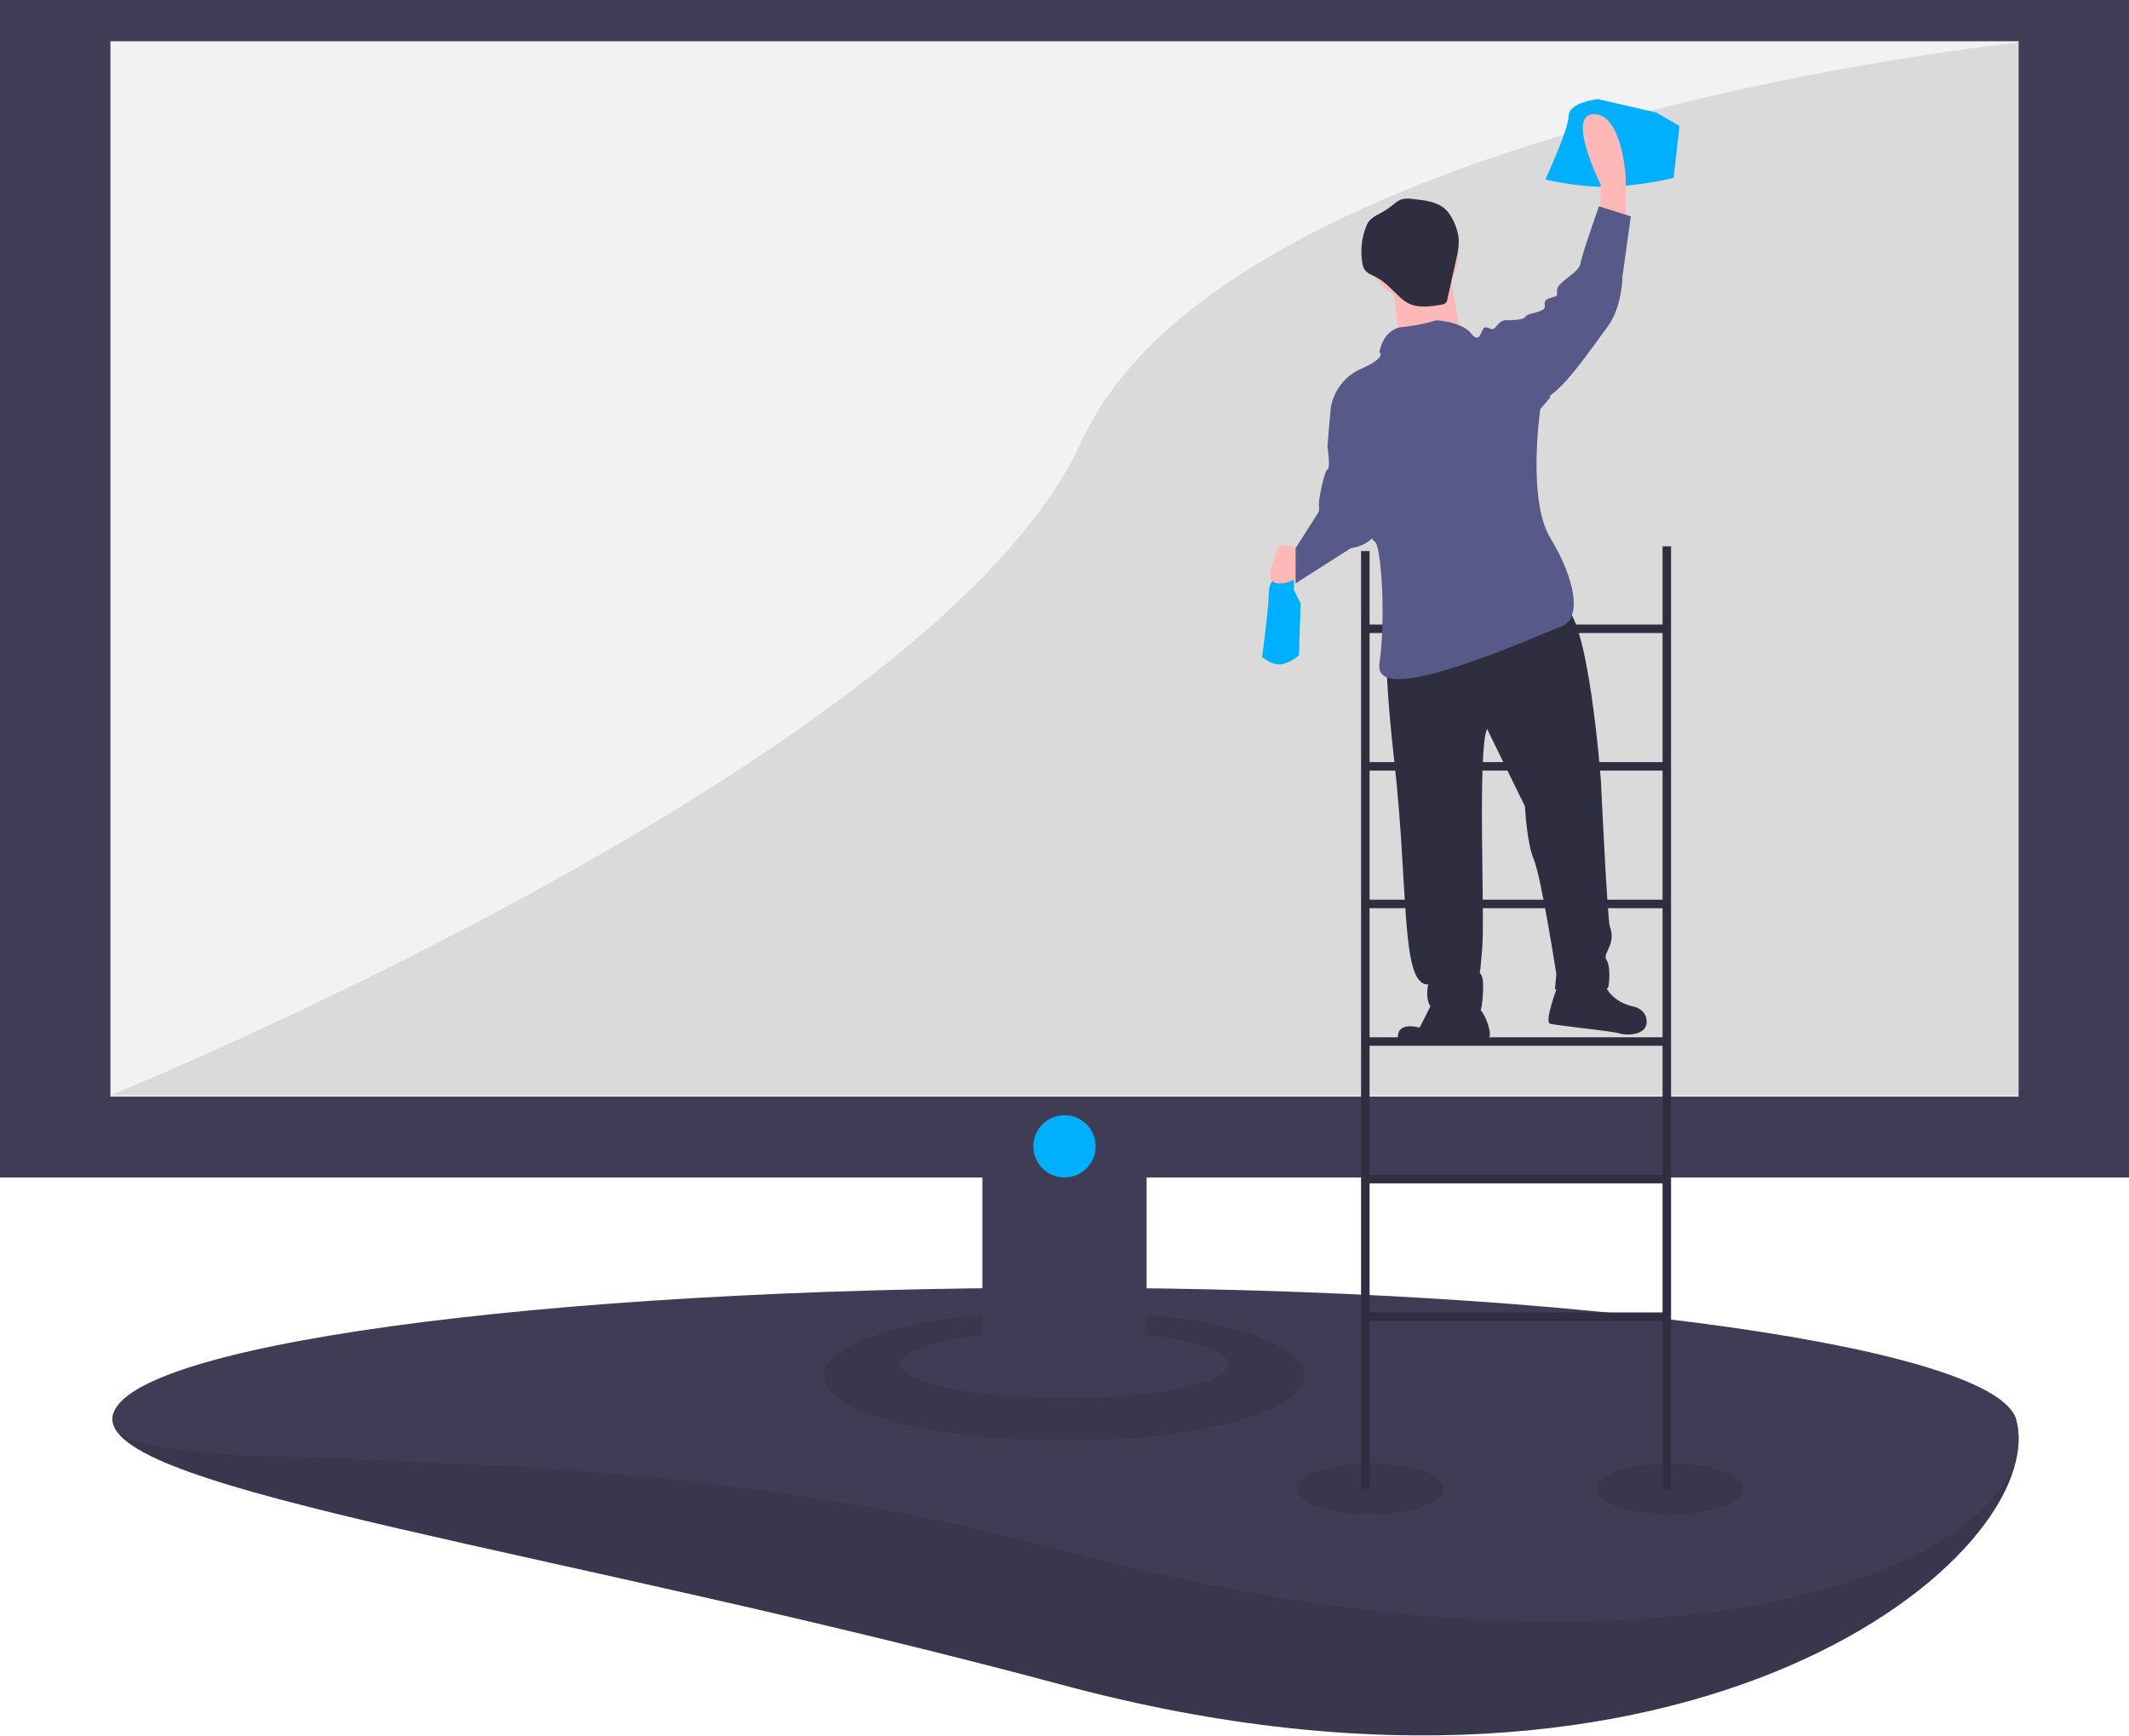
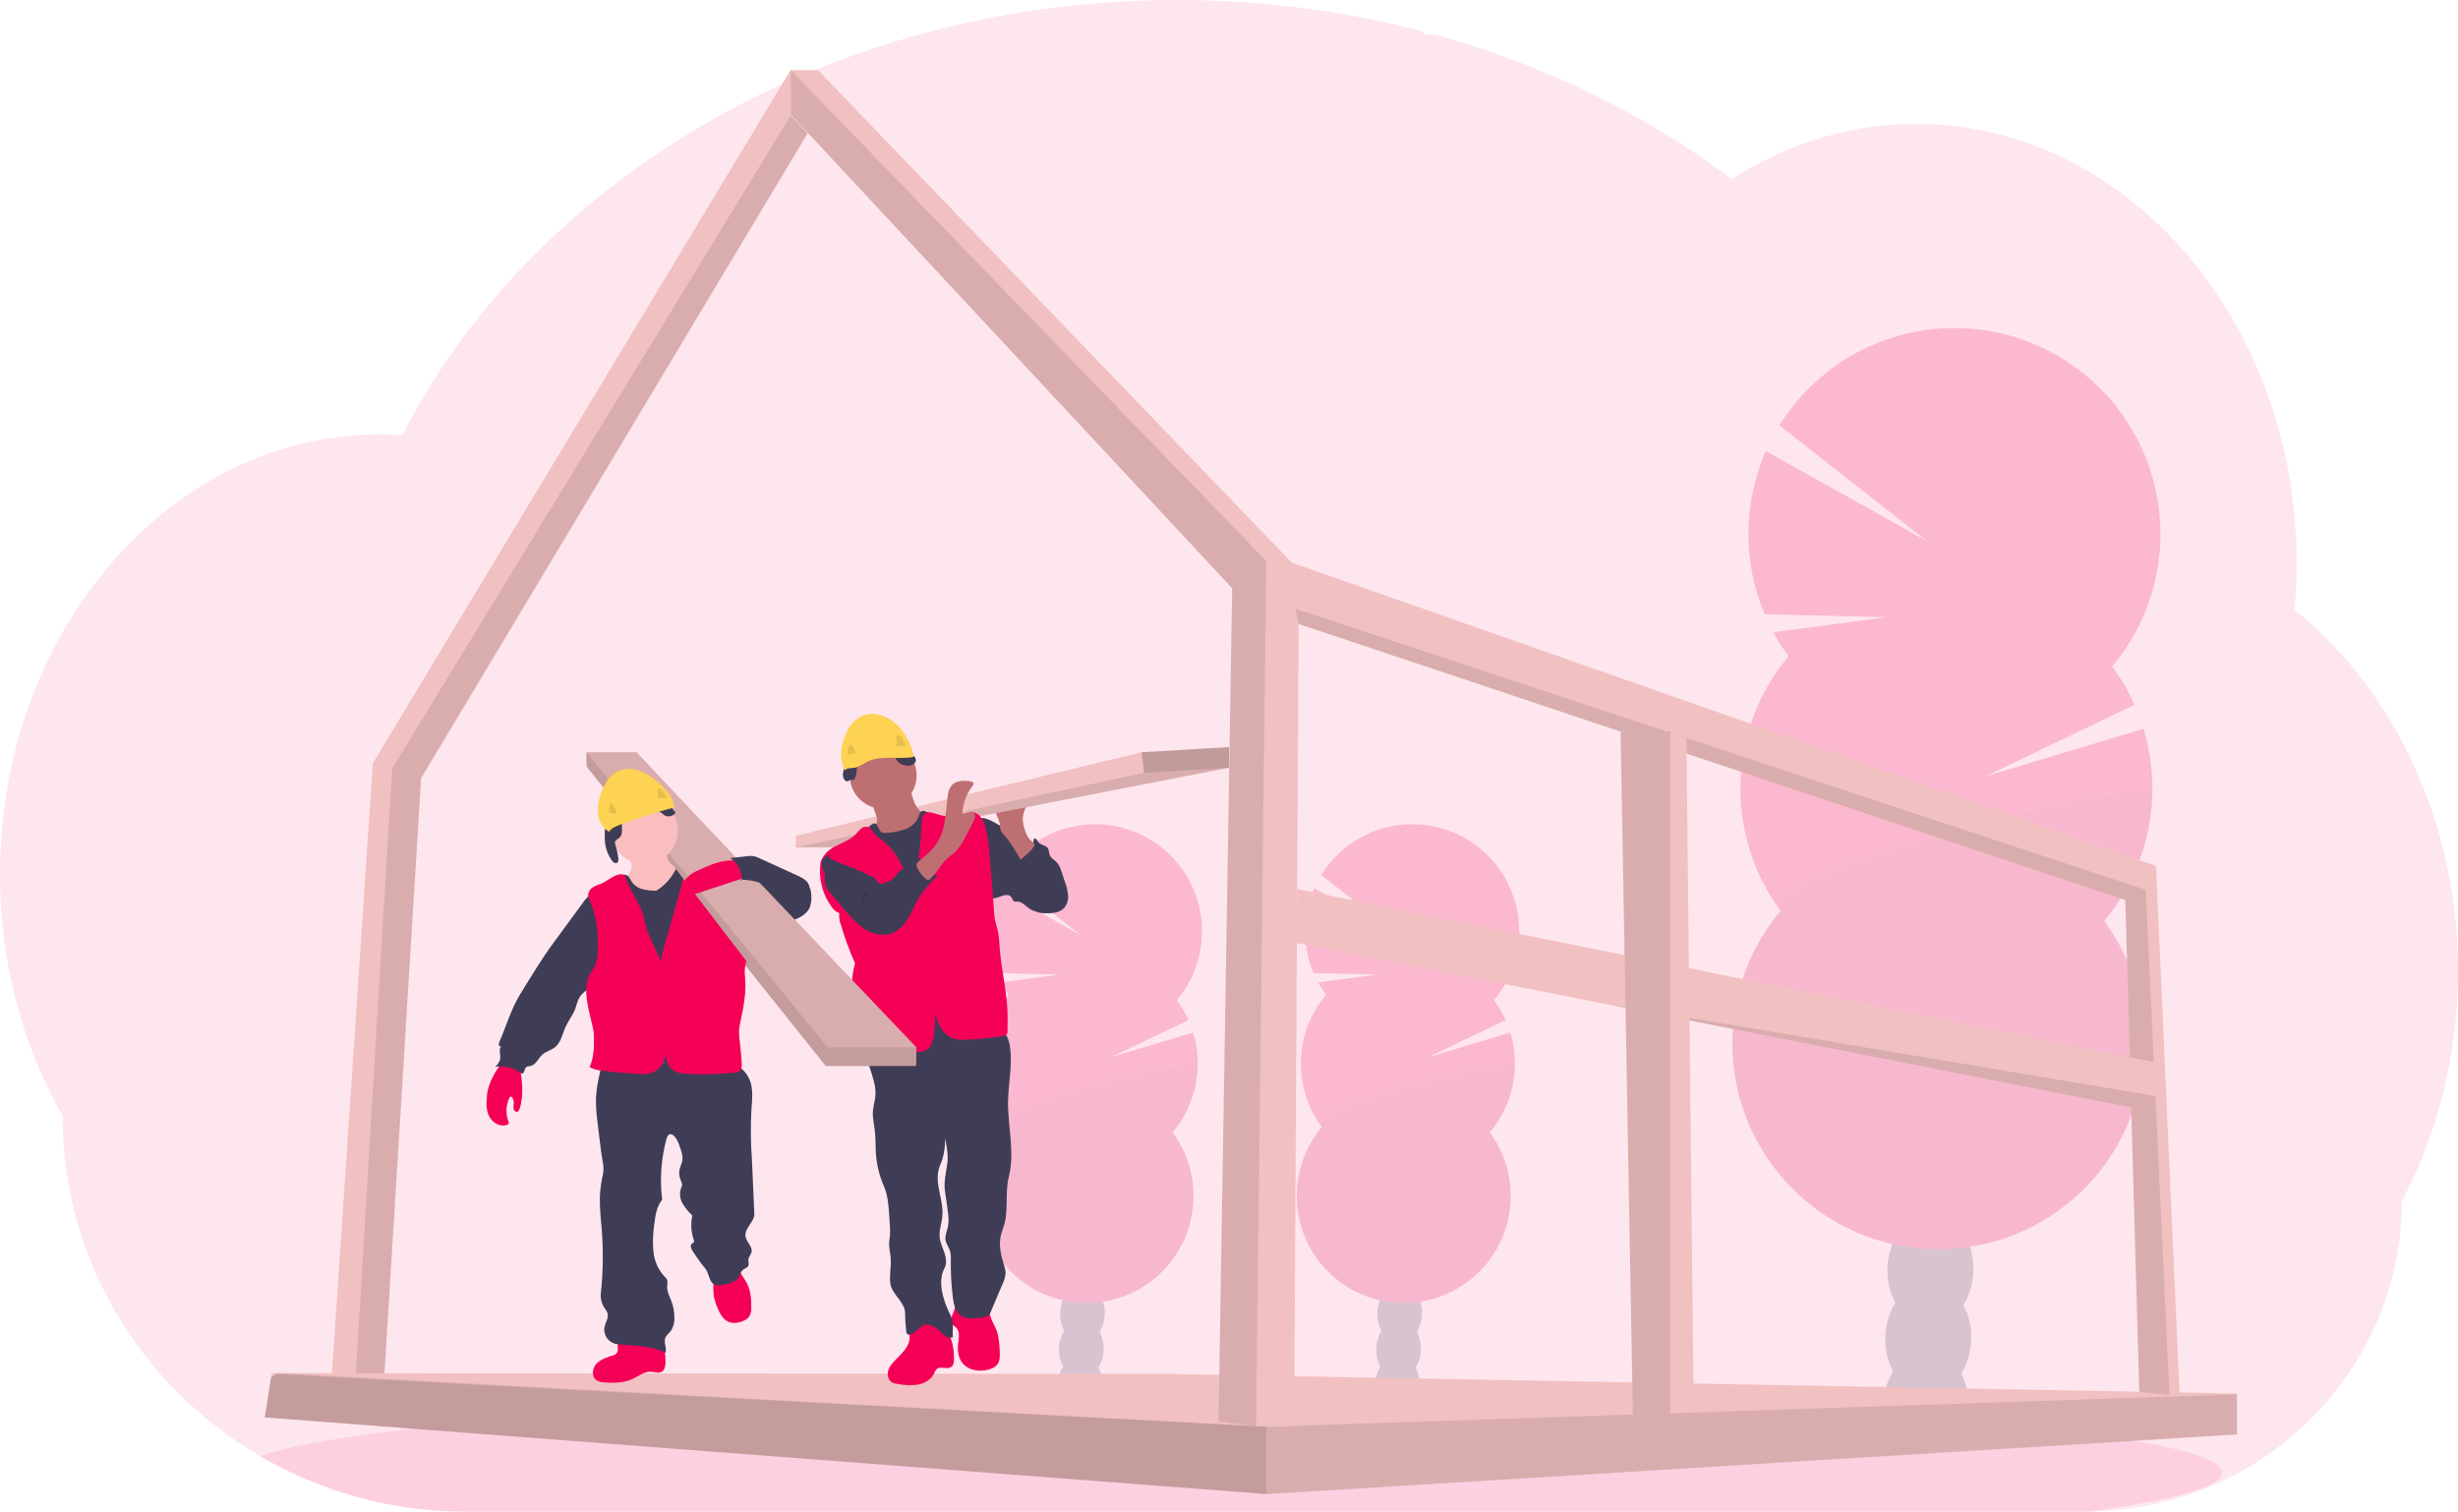
- <svg xmlns="http://www.w3.org/2000/svg" id="fb137f74-5dac-4b98-b1c7-12f1e4e536de" data-name="Layer 1" width="752" height="613.121" viewBox="0 0 752 613.121">
-   <path d="M936.067,644.816c13.152,46.82-113.439,153.791-336.162,94.075-179.323-48.08-336.162-68.443-336.162-94.075s150.505,1.254,336.162,1.254S929.135,620.139,936.067,644.816Z" transform="translate(-224 -143.4395)" fill="#3f3d56" />
-   <path d="M936.067,644.816c13.152,46.82-113.439,153.791-336.162,94.075-179.323-48.08-336.162-68.443-336.162-94.075s150.505,1.254,336.162,1.254S929.135,620.139,936.067,644.816Z" transform="translate(-224 -143.4395)" opacity="0.1" />
-   <path d="M936.067,644.816c13.152,46.82-113.439,106.126-336.162,46.41-179.323-48.08-336.162-20.779-336.162-46.41s150.505-46.41,336.162-46.41S929.135,620.139,936.067,644.816Z" transform="translate(-224 -143.4395)" fill="#3f3d56" />
-   <ellipse cx="484" cy="526" rx="26" ry="9" opacity="0.1" />
-   <ellipse cx="590" cy="526" rx="26" ry="9" opacity="0.1" />
-   <ellipse cx="376" cy="486" rx="85" ry="23" opacity="0.1" />
-   <path d="M976,559.44v-416H224v416H571v55.609c-17.331,2.075-29,5.95-29,10.391,0,6.627,25.967,12,58,12s58-5.373,58-12c0-4.441-11.669-8.315-29-10.391V559.44Z" transform="translate(-224 -143.4395)" fill="#3f3d56" />
-   <rect x="39" y="14.574" width="674" height="372.851" fill="#f2f2f2" />
-   <path d="M937,158.44s-280,29-331,141-343,231-343,231H937Z" transform="translate(-224 -143.4395)" opacity="0.1" />
-   <path d="M811.246,336.44V364.088H707.754V338.13h-3V669.44h3v-59.312H811.246v59.312h3v-333Zm0,30.648v45.607H707.754V367.088ZM707.754,509.911V464.304H811.246v45.607Zm103.492,3v45.607H707.754V512.911ZM707.754,461.304v-45.608H811.246v45.608Zm0,145.823v-45.608H811.246v45.608Z" transform="translate(-224 -143.4395)" fill="#2f2e41" />
-   <path d="M675.121,343.023V347.167s-2.96,1.184-2.96,5.92-2.368,22.497-2.368,22.497,4.144,3.552,7.696,2.368a14.463,14.463,0,0,0,5.328-2.96l.592-18.353-2.368-4.736v-8.288Z" transform="translate(-224 -143.4395)" fill="#00b0ff" />
-   <path d="M788.378,178.44s-10.296,1.184-10.296,5.92-8.237,22.497-8.237,22.497,14.415,3.552,26.77,2.368,18.533-2.96,18.533-2.96l2.059-18.353-8.237-4.736Z" transform="translate(-224 -143.4395)" fill="#00b0ff" />
-   <path d="M789.382,219.881v-11.248s-12.433-24.865-2.368-24.865,11.248,22.497,11.248,22.497v15.985Z" transform="translate(-224 -143.4395)" fill="#ffb8b8" />
-   <path d="M682.817,337.695s-6.512-3.552-7.696,0-4.736,11.248,0,11.841,9.472-3.552,9.472-3.552Z" transform="translate(-224 -143.4395)" fill="#ffb8b8" />
-   <path d="M714.869,361.676s-3.565,4.708,1.607,50.64,2.192,79.376,12.011,78.918c0,0-2.563,9.96,5.781,10.327s12.155.946,12.805-1.355,1.666-12.946-.599-12.84c0,0,.141,3.021,1.087-9.134s-1.734-69.558,1.69-77.287l13.389,27.382s.599,12.84,3.147,18.777,7.947,40.504,7.947,40.504l-.508,5.322s18.268,2.175,18.882-.882.403-7.588-.423-9.064-.826-1.475.544-4.567a9.156,9.156,0,0,0,.403-7.588c-.861-2.231-3.153-51.325-3.153-51.325s-4.296-59.598-13.501-62.196S714.869,361.676,714.869,361.676Z" transform="translate(-224 -143.4395)" fill="#2f2e41" />
-   <path d="M730.964,495.659l-5.549,10.856s-9.6-2.958-7.306,5.64A151.098,151.098,0,0,0,745.66,510.491s3.847,1.334,4.497-.967-2.364-10.108-4.63-10.003S730.964,495.659,730.964,495.659Z" transform="translate(-224 -143.4395)" fill="#2f2e41" />
-   <path d="M774.63,490.593s-5.408,13.877-3.106,14.527,22.835,2.719,24.381,3.403,9.134,1.087,9.678-3.48-4.059-5.866-4.059-5.866-8.379-1.123-10.997-8.57S774.63,490.593,774.63,490.593Z" transform="translate(-224 -143.4395)" fill="#2f2e41" />
-   <circle cx="499.357" cy="89.825" r="15.814" fill="#ffb8b8" />
-   <path d="M715.033,240.756s4.162,21.641,2.497,25.803,23.306-1.665,23.306-1.665-4.994-21.641-4.162-26.635S715.033,240.756,715.033,240.756Z" transform="translate(-224 -143.4395)" fill="#ffb8b8" />
-   <path d="M722.876,213.731a8.939,8.939,0,0,0-3.956.175,10.315,10.315,0,0,0-2.811,1.844,32.906,32.906,0,0,1-4.807,3.185,11.216,11.216,0,0,0-3.74,2.622,7.958,7.958,0,0,0-1.056,1.998,23.944,23.944,0,0,0-1.259,13.032,5.99,5.99,0,0,0,.554,1.789c.865,1.594,2.776,2.222,4.385,3.057,3.056,1.586,5.372,4.257,7.879,6.618a15.402,15.402,0,0,0,3.113,2.399c3.576,1.95,7.946,1.314,11.96.624a2.155,2.155,0,0,0,2.151-2.176l3.168-14.25a23.249,23.249,0,0,0,.812-6.481c-.221-3.459-2.094-8.251-4.633-10.708C731.68,214.596,726.743,214.141,722.876,213.731Z" transform="translate(-224 -143.4395)" fill="#2f2e41" />
-   <path d="M711.235,267.836s1.184-8.288,8.288-8.88a58.57,58.57,0,0,0,11.841-2.368c.592,0,8.288.592,11.841,4.144,0,0,2.368,3.552,3.552,1.184s1.184-3.552,3.552-2.368,2.368-3.552,6.512-2.96,14.801,27.233,14.801,27.233l-3.552,4.144s-4.736,31.969,3.552,45.586,11.841,28.417,3.552,31.377-66.307,29.601-63.939,13.025.592-42.626-1.776-43.218-15.393-47.362-15.393-47.362a18.389,18.389,0,0,1,10.656-13.617C714.195,269.612,711.235,267.836,711.235,267.836Z" transform="translate(-224 -143.4395)" fill="#575a88" />
-   <path d="M753.86,258.955l2.96-2.368s5.328,0,5.92-1.184,3.552-1.184,5.92-2.368-.592-2.96,2.368-4.144,2.96,0,2.96-2.96,7.696-5.92,8.288-9.472S788.79,216.329,788.79,216.329l11.248,3.552-2.96,21.313s0,10.656-5.328,17.761-17.169,24.865-23.089,25.457S753.86,258.955,753.86,258.955Z" transform="translate(-224 -143.4395)" fill="#575a88" />
-   <path d="M697.618,284.412l-3.552,2.96s-1.184,13.025-1.184,13.617,1.184,7.696,0,8.288-3.552,12.433-2.96,13.025h0V324.078l-8.288,13.025v12.433l19.537-12.433s11.248-1.184,9.472-11.248S697.618,284.412,697.618,284.412Z" transform="translate(-224 -143.4395)" fill="#575a88" />
-   <circle cx="376" cy="405" r="11" fill="#00b0ff" />
+ <svg xmlns="http://www.w3.org/2000/svg" id="e43251fe-2b99-4b63-8176-d5da4893f038" data-name="Layer 1" width="1177.82" height="724.47" viewBox="0 0 1177.82 724.47">
+   <path d="M1188.91,553.07a241.36,241.36,0,0,1-7.07,58.24q-2.38,9.63-5.53,18.86a222.72,222.72,0,0,1-8.92,22.32q-2.55,5.52-5.39,10.82a145.56,145.56,0,0,1-12.17,58.49,150.79,150.79,0,0,1-73.18,75.4,153.93,153.93,0,0,1-65.33,15H234.68a195.68,195.68,0,0,1-98.42-26.31l-.46-.26q-6.39-3.74-12.46-7.92a195.41,195.41,0,0,1-25.57-21.08A190.28,190.28,0,0,1,69.66,721.8a185.86,185.86,0,0,1-28.59-99.23c-18.95-33.25-30-73.08-30-115.88,0-54,17.56-103.26,46.41-140.55a197.6,197.6,0,0,1,19.71-21.93,183.42,183.42,0,0,1,22.54-18.45,175.38,175.38,0,0,1,20-12c2.89-1.47,5.79-2.86,8.74-4.15,2.59-1.15,5.21-2.22,7.86-3.23q4.77-1.81,9.66-3.33t9.65-2.66q7-1.71,14.24-2.78c4-.59,8-1,12-1.31,3.18-.24,6.39-.37,9.62-.41h1.75c3.56,0,7.1.14,10.61.38.37-.74.77-1.49,1.14-2.22,1.4-2.67,2.85-5.33,4.31-7.93a.25.25,0,0,1,0-.07c.25-.46.5-.91.76-1.35,1.18-2.13,2.41-4.24,3.67-6.33.58-1,1.15-1.94,1.74-2.88a7.66,7.66,0,0,1,.41-.68q.9-1.5,1.83-3,4.63-7.4,9.63-14.54l.85-1.22c.52-.74,1-1.46,1.58-2.2,1.38-1.93,2.8-3.87,4.23-5.77,1-1.36,2-2.71,3.08-4q3.9-5,8-10t8.52-9.87c.4-.45.8-.89,1.22-1.33l4.27-4.66h0c.21-.22.39-.42.59-.62h0c.51-.55,1-1.1,1.55-1.63,2.29-2.43,4.64-4.81,7-7.18a381.2,381.2,0,0,1,38.3-33.37c.53-.42,1.07-.82,1.6-1.22,2.54-1.91,5.12-3.8,7.7-5.66a405.31,405.31,0,0,1,44.41-27.7c1.06-.61,2.14-1.18,3.23-1.74a424,424,0,0,1,42.49-19.56c7.91-3.13,16-6.07,24.14-8.76,5.42-1.78,10.86-3.47,16.37-5.06Q459.4,102,472.5,99.05a463.35,463.35,0,0,1,78.24-10.66q12-.61,24.27-.63a465,465,0,0,1,117,14.8,4.22,4.22,0,0,0,3.63,1.89H699c1.46.4,2.91.8,4.37,1.22q12.23,3.52,24.11,7.69l2,.72a430.44,430.44,0,0,1,56.91,25,410.69,410.69,0,0,1,47.65,29.44q3.51,2.52,6.92,5.08,4.14-2.65,8.42-5.08a165.62,165.62,0,0,1,34.88-14.87,159.1,159.1,0,0,1,78.24-3.06c33.25,7.05,63.35,24.55,87.66,49.44a204.55,204.55,0,0,1,26.29,33.38c.55.86,1.1,1.73,1.63,2.61a220,220,0,0,1,16.74,33.37c.17.43.34.83.49,1.25a231.09,231.09,0,0,1,10.3,33.35c.12.58.26,1.15.38,1.73a240.11,240.11,0,0,1,4.92,33.37c0,.4,0,.81.08,1.23q.63,8.71.64,17.6c0,5.3-.18,10.56-.51,15.78,0,.57-.08,1.16-.13,1.75-.09,1.51-.22,3-.35,4.52a189.79,189.79,0,0,1,21.38,20.17q4.37,4.77,8.46,9.9a210.61,210.61,0,0,1,21.8,33.37C1179.19,475.33,1188.91,512.88,1188.91,553.07Z" transform="translate(-11.09 -87.76)" fill="#f50057" opacity="0.1" />
+   <path d="M1075.91,793.5c0,6.83-23.53,13.23-64.59,18.73H234.68a195.68,195.68,0,0,1-98.42-26.31l-.46-.26c11.8-4.3,33.1-8.31,62.09-11.93h0l1.3-.16c13-1.59,27.53-3.1,43.41-4.53.4,0,.81-.06,1.21-.11h0q18.9-1.68,40.21-3.15c.45,0,.89-.08,1.34-.1q8.22-.59,16.78-1.12h0l2.2-.14c41.55-2.58,88.78-4.64,140-6h.06q10.76-.3,21.75-.53,12.22-.29,24.74-.51c6.37-.14,12.82-.24,19.29-.34h.15c29.19-.44,59.35-.66,90.19-.66,76.26,0,148.34,1.39,212.21,3.89h.18c9.82.38,19.46.8,28.86,1.23l8,.38q15.91.76,31,1.63h0C999.07,770.24,1075.91,781.17,1075.91,793.5Z" transform="translate(-11.09 -87.76)" fill="#f50057" opacity="0.1" />
+   <g opacity="0.2">
+     <path d="M691.37,751.79A19,19,0,0,1,691,755q-10.44-1.66-21-3c0-.28,0-.57,0-.86a16.88,16.88,0,0,1,2.5-8.48c2.06-3.26,5.19-5.3,8.64-5.19s6.44,2.34,8.29,5.71A16.87,16.87,0,0,1,691.37,751.79Z" transform="translate(-11.09 -87.76)" fill="#3f3d56" />
+     <ellipse cx="681.21" cy="734.33" rx="14.01" ry="10.7" transform="translate(-85.32 1304.28) rotate(-88.19)" fill="#3f3d56" />
+     <ellipse cx="681.75" cy="717.21" rx="14.01" ry="10.7" transform="translate(-67.68 1288.24) rotate(-88.19)" fill="#3f3d56" />
+     <ellipse cx="682.29" cy="700.09" rx="14.01" ry="10.7" transform="translate(-50.05 1272.2) rotate(-88.19)" fill="#3f3d56" />
+     <ellipse cx="682.83" cy="682.97" rx="14.01" ry="10.7" transform="translate(-32.42 1256.16) rotate(-88.19)" fill="#3f3d56" />
+     <path d="M646.47,564.55a49.66,49.66,0,0,1-3.8-6l28.26-3.73-30.42-.73a51.38,51.38,0,0,1,.31-40.64l40.12,22.45-36.75-28.84a51.28,51.28,0,1,1,82.84,60,50.8,50.8,0,0,1,5.55,9.53l-37.09,17.8,39.33-11.83A51.34,51.34,0,0,1,725,630.47a51.28,51.28,0,1,1-80.56-2.54,51.28,51.28,0,0,1,2-63.38Z" transform="translate(-11.09 -87.76)" fill="#f50057" />
+     <path d="M737,599.13a51,51,0,0,1-12,31.34,51.28,51.28,0,1,1-80.56-2.54C637.87,619,737.18,593.38,737,599.13Z" transform="translate(-11.09 -87.76)" opacity="0.1" />
+   </g>
+   <g opacity="0.2">
+     <path d="M539.37,751.79A19,19,0,0,1,539,755q-10.44-1.66-21-3c0-.28,0-.57,0-.86a16.88,16.88,0,0,1,2.5-8.48c2.06-3.26,5.19-5.3,8.64-5.19s6.44,2.34,8.29,5.71A16.87,16.87,0,0,1,539.37,751.79Z" transform="translate(-11.09 -87.76)" fill="#3f3d56" />
+     <ellipse cx="529.21" cy="734.33" rx="14.01" ry="10.7" transform="translate(-232.53 1152.36) rotate(-88.19)" fill="#3f3d56" />
+     <ellipse cx="529.75" cy="717.21" rx="14.01" ry="10.7" transform="translate(-214.89 1136.32) rotate(-88.19)" fill="#3f3d56" />
+     <ellipse cx="530.29" cy="700.09" rx="14.01" ry="10.7" transform="translate(-197.26 1120.28) rotate(-88.19)" fill="#3f3d56" />
+     <ellipse cx="530.83" cy="682.97" rx="14.01" ry="10.7" transform="translate(-179.63 1104.24) rotate(-88.19)" fill="#3f3d56" />
+     <path d="M494.47,564.55a49.66,49.66,0,0,1-3.8-6l28.26-3.73-30.42-.73a51.38,51.38,0,0,1,.31-40.64l40.12,22.45-36.75-28.84a51.28,51.28,0,1,1,82.84,60,50.8,50.8,0,0,1,5.55,9.53l-37.09,17.8,39.33-11.83A51.34,51.34,0,0,1,573,630.47a51.28,51.28,0,1,1-80.56-2.54,51.28,51.28,0,0,1,2-63.38Z" transform="translate(-11.09 -87.76)" fill="#f50057" />
+     <path d="M585,599.13a51,51,0,0,1-12,31.34,51.28,51.28,0,1,1-80.56-2.54C485.87,619,585.18,593.38,585,599.13Z" transform="translate(-11.09 -87.76)" opacity="0.1" />
+   </g>
+   <g opacity="0.2">
+     <path d="M954.57,762.73a37.3,37.3,0,0,1-.73,6.08q-20.1-3.21-40.49-5.74c0-.54,0-1.09,0-1.65a32.5,32.5,0,0,1,4.82-16.33c4-6.27,10-10.2,16.63-10s12.4,4.51,16,11A32.53,32.53,0,0,1,954.57,762.73Z" transform="translate(-11.09 -87.76)" fill="#3f3d56" />
+     <ellipse cx="935" cy="729.11" rx="26.98" ry="20.61" transform="translate(165.69 1552.9) rotate(-88.19)" fill="#3f3d56" />
+     <ellipse cx="936.04" cy="696.15" rx="26.98" ry="20.61" transform="translate(199.64 1522.02) rotate(-88.19)" fill="#3f3d56" />
+     <ellipse cx="937.08" cy="663.2" rx="26.98" ry="20.61" transform="translate(233.59 1491.14) rotate(-88.19)" fill="#3f3d56" />
+     <ellipse cx="938.12" cy="630.24" rx="26.98" ry="20.61" transform="matrix(0.03, -1, 1, 0.03, 267.53, 1460.26)" fill="#3f3d56" />
+     <path d="M868.12,402.27a99.27,99.27,0,0,1-7.31-11.53l54.4-7.18-58.55-1.41a98.9,98.9,0,0,1,.58-78.24l77.25,43.21L863.75,291.6a98.72,98.72,0,1,1,159.47,115.56,98.71,98.71,0,0,1,10.69,18.35L962.5,459.8,1038.21,437a98.75,98.75,0,0,1-18.83,92.15,98.72,98.72,0,1,1-155.1-4.89,98.75,98.75,0,0,1,3.84-122Z" transform="translate(-11.09 -87.76)" fill="#f50057" />
+     <path d="M1042.42,468.83a98.34,98.34,0,0,1-23,60.34,98.72,98.72,0,1,1-155.1-4.89C851.58,507.07,1042.77,457.76,1042.42,468.83Z" transform="translate(-11.09 -87.76)" opacity="0.1" />
+   </g>
+   <polygon points="157.82 676.73 168.31 676.7 183.1 676.7 201.8 372.92 386.99 63.89 378.94 55.25 378.94 33.37 178.66 365.76 157.82 676.73" fill="#f1c0c0" />
+   <polygon points="169.43 676.7 183.1 676.7 201.8 372.92 386.99 63.89 378.94 55.25 187.92 368.29 169.43 676.7" opacity="0.1" />
+   <polygon points="126.91 679.26 606.76 715.98 607.17 716.01 1071.56 687.45 1071.91 687.43 1071.91 667.82 560.21 658.43 133.3 658.02 130.18 658.02 129.84 660.22 126.91 679.26" fill="#f1c0c0" />
+   <polygon points="126.91 679.26 606.76 715.98 607.17 716.01 1071.56 687.45 1071.91 687.07 1071.91 668.23 1071.5 668.23 606.76 683.75 133.3 658.02 133.23 658.02 132.39 658.57 129.84 660.22 126.91 679.26" opacity="0.1" />
+   <polygon points="126.91 679.26 606.76 715.98 606.76 683.75 132.39 658.57 129.84 660.22 126.91 679.26" opacity="0.1" />
+   <polygon points="378.88 54.84 590.43 281.9 583.89 681.3 601.86 683.47 602.16 683.51 620.13 683.51 622.28 299.05 1018.41 431.37 1025.09 666.97 1039.55 668.59 1044.45 669.14 1033.11 415.03 619.01 269.65 391.95 33.6 378.88 33.6 378.88 54.84" fill="#f1c0c0" />
+   <polygon points="620.65 291.7 622.28 299.05 1018.41 431.37 1025.09 666.97 1039.55 668.59 1028.21 426.47 620.65 291.7" opacity="0.1" />
+   <polygon points="378.88 54.84 590.43 281.9 583.89 681.3 601.86 683.47 606.76 268.83 378.88 33.6 378.88 54.84" opacity="0.1" />
+   <polygon points="621.42 451.99 766.71 480.6 766.76 480.61 1021.23 530.74 1032.88 526.07 1032.84 525.25 1032.08 509 621.57 426.05 621.42 451.99" fill="#f1c0c0" />
+   <polygon points="766.76 480.61 1021.23 530.74 1032.88 526.07 1032.84 525.25 766.76 480.61" opacity="0.1" />
+   <polygon points="776.49 350.56 780.42 566.9 782.45 677.89 800.34 677.29 811.6 676.91 808.1 353.69 800.34 351.11 798.64 350.56 776.49 350.56" fill="#f1c0c0" />
+   <polygon points="776.65 350.51 776.65 350.56 780.42 566.9 782.45 677.89 800.34 677.29 800.34 350.51 776.65 350.51" opacity="0.1" />
+   <path d="M507.35,493.57a22.79,22.79,0,0,1,3,1.95,19.85,19.85,0,0,1,3,3.29c4.29,5.55,8.25,12,7.83,19a7.73,7.73,0,0,1-2.23,5.5c-1.77,1.51-4.31,1.58-6.63,1.58-2.52,0-5.17,0-7.35-1.3s-4-3.83-6.58-3.77a3.37,3.37,0,0,1-1.1,0c-.89-.29-1.07-1.46-1.65-2.2-1-1.33-3.11-1-4.68-.42s-3.31,1.45-4.86.78a5.05,5.05,0,0,1-2.11-2.11c-3.71-6-4.5-13.21-5.2-20.18-.43-4.24-3.71-18.7,5.34-15.41,4,1.44,7.74,4.32,11.38,6.43Z" transform="translate(-11.09 -87.76)" fill="#3f3d56" />
+   <path d="M498.41,495a4.46,4.46,0,0,0,5.49-.22,8.27,8.27,0,0,0,2.67-5.18c1-.31,1.51,1,2.15,1.8,1.12,1.36,3.4,1.34,4.42,2.79.71,1,.55,2.39,1.05,3.52.65,1.46,2.26,2.22,3.36,3.4a11.58,11.58,0,0,1,2.2,4.39l1.64,4.92a24.32,24.32,0,0,1,1.5,6.37,8.25,8.25,0,0,1-1.9,6.09c-2.2,2.37-5.81,2.62-9,2.55a11.58,11.58,0,0,1-3.16-.37c-2.83-.88-4.64-3.73-5.39-6.6s-.67-5.88-1.11-8.82a34.57,34.57,0,0,0-2.5-8.38c-.88-2.08-3.3-5.18-3.26-7.39C497.29,493.87,497.81,494.53,498.41,495Z" transform="translate(-11.09 -87.76)" fill="#3f3d56" />
+   <path d="M502,484.87a16.51,16.51,0,0,1-.81-4.39c0-3,1.37-5.82,2.75-8.5l-11.43,1.55c-1.38.19-2.92.47-3.7,1.62a4,4,0,0,0,0,3.69,18.86,18.86,0,0,1,1.36,3.57,17.83,17.83,0,0,0,.37,3.21,6.8,6.8,0,0,0,1.47,2.07c3.27,3.62,5.72,7.89,8.16,12.12-.07-.12,6.89-5.51,6.61-7.27-.16-1-2.17-2.2-2.81-3.16A16.09,16.09,0,0,1,502,484.87Z" transform="translate(-11.09 -87.76)" fill="#be6f72" />
+   <polygon points="588.91 358.04 588.91 367.89 420.24 400.79 411.49 406.09 381.3 406.09 381.3 400.54 547.02 360.5 588.91 358.04" fill="#f1c0c0" />
+   <polygon points="588.91 367.89 420.24 400.79 411.49 406.09 381.3 406.09 548.25 370.36 588.91 367.89" opacity="0.1" />
+   <path d="M464.58,725.42a13.07,13.07,0,0,0-15.9-3.38,4.19,4.19,0,0,0-1.46,1.14c-1,1.4-.36,3.33-.27,5.06.23,4.22-3.13,7.65-6.15,10.6-1.62,1.58-3.27,3.27-4,5.42s-.19,4.88,1.77,6a7.37,7.37,0,0,0,2.74.76,29.57,29.57,0,0,0,9.7.27c3.19-.61,6.32-2.42,7.7-5.36A5.65,5.65,0,0,1,460,743.8c1.76-1.39,4.46.24,6.46-.75,1.65-.82,1.72-2.11,1.74-3.81C468.26,734.54,467.56,729.22,464.58,725.42Z" transform="translate(-11.09 -87.76)" fill="#f50057" />
+   <path d="M488.58,725.24c1.23,3.24,1.4,6.77,1.56,10.23.09,2,.15,4.14-.93,5.83s-3.19,2.58-5.21,3c-4.17.86-9,.05-11.69-3.26-2.06-2.53-2.49-6-2.11-9.28.32-2.69,1-5.84-.93-7.75-.5-.51-1.15-.87-1.61-1.42-1-1.22-.84-3.06-.3-4.56a19.81,19.81,0,0,0,1.57-4.51c.08-.74,13.54.52,14.78,1.13,1.69.83,1.43,2.22,1.94,3.9C486.36,720.89,487.72,723,488.58,725.24Z" transform="translate(-11.09 -87.76)" fill="#f50057" />
+   <path d="M491.05,581.58c2.64,1.71,3.66,5.07,4.07,8.19,1.13,8.55-.85,17.19-1,25.82-.14,12.09,3.36,24.4.37,36.11-1.79,7-.27,15-1.95,22.07-.5,2.1-1.42,4.08-1.9,6.18-1,4.55.05,9.31,1.46,13.76a14.21,14.21,0,0,1,.85,3.73,13.42,13.42,0,0,1-1.46,5.64l-6,14.19c-.67,1.59-3.31,1.85-5,2.06-3.18.38-6.73.65-9.26-1.32s-3.14-5.27-3.53-8.35a128,128,0,0,1-1-17.83,14.69,14.69,0,0,0-.41-4.63c-.55-1.71-1.76-3.19-2.09-5-.42-2.34.77-4.64,1.21-7a21.09,21.09,0,0,0-.1-6.49c-.39-3.2-.84-6.4-1.35-9.58-.72-4.45.31-8.84,1-13.3.65-4.19-.18-8.46-1-12.62a34.79,34.79,0,0,1-1.25,10c-.53,1.59-1.29,3.11-1.75,4.73-2.05,7.27,2.32,14.9,1.7,22.43-.29,3.52-1.67,7-1.28,10.47.27,2.54,1.45,4.87,2.26,7.29s1.23,5.19,0,7.45c-3.25,6.14-.82,14.49,2.09,20.79a28.06,28.06,0,0,1,1.54,3.46c.86,2.84.14,5.89.37,8.85a5.58,5.58,0,0,1-4.69-1.41c-.44-.46-.8-1-1.23-1.48a12.21,12.21,0,0,0-4.18-2.61,5.49,5.49,0,0,0-3-.69,6,6,0,0,0-2.85,1.77,27.94,27.94,0,0,1-3.14,2.39,3.72,3.72,0,0,1-1.6.71,1.41,1.41,0,0,1-1.47-.75,1.78,1.78,0,0,1-.11-.52,79.14,79.14,0,0,1-.59-9.1c0-5.23-6.26-8.83-7.05-14-.63-4.17.54-8.42.15-12.62-.19-2.16-.79-4.28-.75-6.44,0-1.4.32-2.77.43-4.16a31.12,31.12,0,0,0-.07-4.63l-.31-4.83c-.3-4.77-.63-9.64-2.51-14a47.57,47.57,0,0,1-3.9-16.08c-.2-3.5-.07-7-.47-10.51-.36-3.17-1.16-6.32-.93-9.5.19-2.46,1-4.84,1.19-7.3.39-4.73-1.41-9.33-2.82-13.86s-2.45-9.55-.6-13.92a4.57,4.57,0,0,1,1.28-1.86,5.58,5.58,0,0,1,2.36-.88A183.11,183.11,0,0,1,483,579.07,17.34,17.34,0,0,1,491.05,581.58Z" transform="translate(-11.09 -87.76)" fill="#3f3d56" />
+   <circle cx="423.19" cy="371.59" r="16.02" fill="#be6f72" />
+   <path d="M431.18,479.36a5.72,5.72,0,0,1,0,2.79,6.32,6.32,0,0,1-1.05,1.76,45.2,45.2,0,0,1-5.13,5.58,9.29,9.29,0,0,0,4.79,4.73,27.81,27.81,0,0,0,6.61,1.89,9.32,9.32,0,0,0,3.48.24,9.23,9.23,0,0,0,3-1.36l8.9-5.33a17.78,17.78,0,0,0,3.7-2.67,9.11,9.11,0,0,0,2.58-6.26,1.72,1.72,0,0,0-.32-1.18,2.1,2.1,0,0,0-1.22-.51c-3.13-.69-5.6-3.23-7-6.11a32.36,32.36,0,0,1-2.43-9.27l-9.49,5c-1.41.75-2.81,1.5-4.27,2.15-.93.42-2.81.77-3.47,1.62C428.6,474,430.85,477.47,431.18,479.36Z" transform="translate(-11.09 -87.76)" fill="#be6f72" />
+   <path d="M425.06,486.58a10.55,10.55,0,0,0-3.07,4.15c-.62,2,0,4.11.56,6.09a181.7,181.7,0,0,1,6,25.79c.84,6,1.15,12.09,1.56,18.16.84,12.38,2.06,32.12,3.69,44.42,6,.27,11.85-1.48,17.8-2.12,11.12-1.18,22.57,1.52,33.46-1-2.64-10.43-5.28-28.24-7.92-38.66a73.77,73.77,0,0,1-2.42-12.55c-.23-3.05-.09-6.11-.05-9.18.09-6-.24-12-.57-18-.38-7-.76-14-2.42-20.85a3.88,3.88,0,0,0-1.16-2.29c-1-.73-2.3-.47-3.49-.31a15.18,15.18,0,0,1-10.38-2.46c-1.32-.9-3.09-2-4.32-1a4.3,4.3,0,0,0-1,2.13,10.65,10.65,0,0,1-6.26,6.17,31.33,31.33,0,0,1-8.86,1.82,4.35,4.35,0,0,1-2.75-.31c-1.42-.87-1.52-4-3.31-4.21C428.58,482.19,426.12,485.57,425.06,486.58Z" transform="translate(-11.09 -87.76)" fill="#3f3d56" />
+   <path d="M448.72,511c-3.69-3.53-5.31-8.65-8-13a28.94,28.94,0,0,0-6.91-7.6,20.61,20.61,0,0,1-3.76-3.19c-.95-1.17-1.67-2.73-3.11-3.18a3.76,3.76,0,0,0-3.37.93,33.16,33.16,0,0,0-2.5,2.66c-4.24,4.39-11.69,5-15.05,10.08a8.26,8.26,0,0,0-1.79,3.75,29.06,29.06,0,0,0,5.34,20.9,7.1,7.1,0,0,0,3.7,3,11.58,11.58,0,0,0,.72,5.5,147.07,147.07,0,0,0,6.81,18.55,44.87,44.87,0,0,0-1.34,7.19c-.7,6.11-.05,12.31-.71,18.43-.54,5-2,9.87-2.05,14.88,0,.8.07,1.75.76,2.16a2.3,2.3,0,0,0,1.19.25l12.3.37c7.14.21,14.35.42,21.38-.9a8.9,8.9,0,0,0,2.69-.85c2.38-1.33,3.17-4.33,3.55-7a61,61,0,0,0,.59-10.46c1.49,4.71,3.26,9.58,7.76,11.62,2.38,1.08,5.1,1,7.71.93a145.16,145.16,0,0,0,16.79-1.73,2.21,2.21,0,0,0,2.45-2.57l.06-5.46c.12-11.09-2.63-21.69-3.7-32.73-.34-3.48-.31-7-1.16-10.41-.35-1.43-.86-2.83-1.17-4.27a30.52,30.52,0,0,1-.5-4.27l-.78-11c-.37-5.09-.9-10-1.29-15.08a73,73,0,0,0-2.14-14.66c-.87-3-2.68-6.4-5.81-6.77-1.67-.19-3.29.54-4.88,1.05a19.72,19.72,0,0,1-12-.05,16.9,16.9,0,0,0-3.74-1,3.67,3.67,0,0,0-3.42,1.42,5.13,5.13,0,0,0-.53,2.52C452.34,491,451.47,501.29,448.72,511Z" transform="translate(-11.09 -87.76)" fill="#f50057" />
+   <path d="M432.63,511.3c-4.61-4.86-9.34-9.81-15.28-12.9-2.34-1.22-5-2.14-7.59-1.68s-5,2.71-4.88,5.34c.08,1.63,1.07,3.07,1.38,4.67.36,1.8-.16,3.72.4,5.46a9.24,9.24,0,0,0,2,3.07l7.08,8.39c3,3.5,6,7.05,9.86,9.47s8.86,3.55,13.1,1.83a16.1,16.1,0,0,0,7.18-6.59c1.76-2.8,3-5.86,4.65-8.75a43.45,43.45,0,0,1,10-12.13c-2.08-.54-4.69-1.3-6-3a9.91,9.91,0,0,1-.95-1.72l-1.62-3.5a4,4,0,0,0-3,1.13,25.16,25.16,0,0,1-2.23,2.27c-1.41,1.06-3.32,1.35-4.6,2.56a12.19,12.19,0,0,0-1.34,1.68A11.22,11.22,0,0,1,432.63,511.3Z" transform="translate(-11.09 -87.76)" fill="#3f3d56" />
+   <path d="M460.9,490.39c3.47-6.33,3.31-13.92,4.3-21.07a9.62,9.62,0,0,1,1.91-5.23c2-2.26,5.53-2.29,8.55-2,.89.1,2,.52,1.95,1.41a1.8,1.8,0,0,1-.45.85,23.79,23.79,0,0,0-4.94,13.12c1.57,1.09,4-1.15,5.51,0,1,.84.54,2.5-.06,3.7q-2.09,4.17-4.31,8.28a26.59,26.59,0,0,1-4.57,6.59c-1.27,1.22-2.76,2.18-4.05,3.38-3,2.81-4.81,6.78-7.91,9.52a1.62,1.62,0,0,1-1,.51,1.68,1.68,0,0,1-1.05-.47,15.16,15.16,0,0,1-3.78-4.57c-1.18-2.18-1-2.82.86-4.36C455.34,497.3,458.73,494.35,460.9,490.39Z" transform="translate(-11.09 -87.76)" fill="#be6f72" />
+   <path d="M426.83,507c.6.37,1.34.79,2,.48a2.08,2.08,0,0,0,.67-.65,23.54,23.54,0,0,0,2.84-4.94,1.9,1.9,0,0,0,.21-.8c0-.64-.57-1.11-1.1-1.48a40.76,40.76,0,0,0-9.09-4.32c-2.64-1-5.4-1.87-8.2-1.62a7.82,7.82,0,0,0-5.47,2.78c-2,2.57,1.35,3.35,3.45,4.28C417,502.94,422.26,504.22,426.83,507Z" transform="translate(-11.09 -87.76)" fill="#f50057" />
+   <path d="M423.68,524a1.47,1.47,0,0,0,.42,1.26c.29-1.42-.09-2.92.21-4.35.44-2.15,2.53-3.77,2.71-5.93C423.19,514.23,423.71,521.68,423.68,524Z" transform="translate(-11.09 -87.76)" opacity="0.1" />
+   <polygon points="588.91 358.04 588.91 367.89 548.25 370.36 547.02 360.5 588.91 358.04" opacity="0.2" />
+   <path d="M419.86,461.73c2.54-2.07,1.07-6.41,2.79-9.19,1-1.52,2.69-2.32,4.35-3a19.79,19.79,0,0,1,6.35-1.76,7.37,7.37,0,0,1,6,2.21c.65.74,1.09,1.64,1.7,2.41a6.5,6.5,0,0,0,6.3,2.18c1.33-.3,2.71-1.31,2.62-2.67a3.77,3.77,0,0,0-1.2-2.14l-2.86-3.17c-3.25-3.6-6.86-7.42-11.63-8.32-3.32-.63-6.72.26-9.92,1.33-1.29.43-2.74,1.07-3.1,2.38-.24.9.12,1.88-.09,2.79-.41,1.81-2.73,2.42-3.81,3.94s-.75,3.32-1.06,5-1.21,3.32-1.32,5.06c-.07,1.05.46,3,1.64,3.38S419.13,460.48,419.86,461.73Z" transform="translate(-11.09 -87.76)" fill="#3f3d56" />
+   <path d="M449,450.47a30,30,0,0,0-5.32-12.16,21.31,21.31,0,0,0-9.47-7.52,13.56,13.56,0,0,0-11.79.93,17.12,17.12,0,0,0-5.89,7.43c-2.59,5.58-3.55,12.4-.54,17.76,1.2-1.46,3.26-.8,5.08-1.33,2.28-.65,4.21-2.17,6.38-3.12C434,449.57,442,451.91,449,450.47Z" transform="translate(-11.09 -87.76)" fill="#fed253" />
+   <path d="M417.52,450.16c-.23-1.8-.38-3.89.9-5.17a.65.65,0,0,1,.53-.24.69.69,0,0,1,.41.36,22.38,22.38,0,0,1,1.88,3.68,3.82,3.82,0,0,0-4,1.55" transform="translate(-11.09 -87.76)" opacity="0.1" />
+   <path d="M440.89,445.08l-.36-3.57a1.63,1.63,0,0,1,.07-.88,1.13,1.13,0,0,1,1.46-.4,3,3,0,0,1,1.17,1.17,21,21,0,0,1,2.06,4.07,12.1,12.1,0,0,0-4.87.06" transform="translate(-11.09 -87.76)" opacity="0.1" />
+   <polygon points="438.75 502.21 438.75 510.37 431.86 510.83 395.62 510.83 395.62 502.21 438.75 502.21" opacity="0.1" />
+   <polygon points="438.75 502.21 438.75 510.83 395.62 510.83 281.04 367.3 281.04 360.52 305.06 360.52 438.75 502.21" fill="#f1c0c0" />
+   <polygon points="438.75 502.21 438.75 510.83 395.62 510.83 281.04 367.3 281.04 360.52 305.06 360.52 438.75 502.21" opacity="0.1" />
+   <polygon points="438.75 502.21 438.75 510.83 395.62 510.83 281.04 367.3 281.04 360.52 396.24 502.21 438.75 502.21" opacity="0.1" />
+   <path d="M307.15,733.83a3,3,0,0,1-2.62,3.53c-2.78.94-5.73,1.87-7.7,4s-2.36,6.08,0,7.81a7.59,7.59,0,0,0,4,1.09c4.53.31,9.25.25,13.36-1.67,2.94-1.36,5.71-3.68,8.94-3.47,1.67.1,3.45.88,4.94.12s1.91-2.88,1.92-4.65a34.43,34.43,0,0,0-1.65-10.89c-.15-.48-6.51-.85-7.27-1l-7.71-1c-1.46-.19-4.61-1.29-5.76-.07S307.15,732.38,307.15,733.83Z" transform="translate(-11.09 -87.76)" fill="#f50057" />
+   <path d="M353.16,708.87a24.15,24.15,0,0,0,1.58,5.24c1.07,2.72,2.44,5.61,5.06,6.93,2.38,1.19,5.3.76,7.72-.37a6.36,6.36,0,0,0,2.57-1.95,7.74,7.74,0,0,0,1-4.49c0-3.87-.23-7.87-2-11.31-1.52-3-4.17-5.58-4.21-8.9l-9.11,1.76a2.6,2.6,0,0,0-1.34.53,2.31,2.31,0,0,0-.58,1.09A29.77,29.77,0,0,0,353.16,708.87Z" transform="translate(-11.09 -87.76)" fill="#f50057" />
+   <path d="M244.37,613.87c-.38,3.22-.22,6.67,1.46,9.45s5.22,4.62,8.28,3.51a1.21,1.21,0,0,0,.75-.57,1.41,1.41,0,0,0-.13-1,14.76,14.76,0,0,1,.31-11.12c.2-.46.63-1,1.1-.82a1,1,0,0,1,.45.46,5.23,5.23,0,0,1,.7,2.76,10.26,10.26,0,0,0-.08,2.65c.19.86,1.11,1.67,1.91,1.3a2,2,0,0,0,.91-1.29c2.23-6.45,1.22-13.5.2-20.25a1.06,1.06,0,0,0-1.19-1.11c-4.72-.47-7.3-1.6-10,2.79C246.72,604.33,244.37,609.42,244.37,613.87Z" transform="translate(-11.09 -87.76)" fill="#f50057" />
+   <path d="M299.55,597.46c-1.4,5.82-2.81,11.71-2.9,17.69a81.27,81.27,0,0,0,.84,11.13l1.05,8.66c.36,2.92.71,5.83,1.22,8.72a23.15,23.15,0,0,1,.53,4.53,24.26,24.26,0,0,1-.71,4.45,52,52,0,0,0-1.05,9.3c-.11,5,.51,10,.9,15a167.05,167.05,0,0,1-.35,29.92,11.22,11.22,0,0,0,1.64,7.71,9.92,9.92,0,0,1,1.45,2.38c.75,2.29-1,4.58-1.45,6.93a7,7,0,0,0,5.82,8c8,.95,16.22.52,23.43,4.18.76-2.22-.9-4.74-.14-7,.48-1.4,1.8-2.31,2.7-3.49a10.16,10.16,0,0,0,1.72-6.1,22.29,22.29,0,0,0-1.48-8.27c-.85-2.2-2.07-4.37-2-6.73,0-1.16.41-2.38-.06-3.45a5.39,5.39,0,0,0-1.29-1.61,20.33,20.33,0,0,1-5.23-11.85,54.58,54.58,0,0,1,.42-13.14c.49-4.14,1.15-8.51,3.78-11.74a75.33,75.33,0,0,1,2.11-29.25c.26-.88.67-1.9,1.57-2.11a2.24,2.24,0,0,1,1.92.76c1.57,1.47,2.32,3.6,3,5.64.75,2.21,1.51,4.57.94,6.83-.24,1-.72,1.88-1,2.84a8.42,8.42,0,0,0,.3,5.87,5.64,5.64,0,0,1,.72,2.21,6.12,6.12,0,0,1-.6,1.92,8.84,8.84,0,0,0,.83,7.15,25.89,25.89,0,0,0,4.67,5.73,21,21,0,0,0,.65,11.56,1.46,1.46,0,0,1,.13,1.11c-.18.38-.64.52-1,.79-1,.82-.38,2.37.29,3.44a78.88,78.88,0,0,0,6.07,8.42c2,2.39,1.82,7,4.8,7.86a9,9,0,0,0,3.8,0c2.94-.45,6.22-1.3,7.66-3.9.59-1.07.83-2.37,1.75-3.17s2.11-.94,2.62-1.9-.06-2.22.11-3.33,1.14-2,1.45-3.17c.74-2.7-2.41-4.92-2.84-7.68-.62-4,4.42-7,4.21-11-.44-8.69-.72-17.42-1.17-26.11a188.26,188.26,0,0,1-.24-23.39c.35-4.85,1-9.93-.78-14.44-2.56-6.36-9.62-9.93-16.45-10.61s-13.64.94-20.41,2A129,129,0,0,1,299.55,597.46Z" transform="translate(-11.09 -87.76)" fill="#3f3d56" />
+   <circle cx="308.76" cy="398.1" r="16.02" fill="#fbbebe" />
+   <path d="M313.33,504.87A6.83,6.83,0,0,1,306.8,509c-.58,2.4.81,4.82,2.4,6.71a28.48,28.48,0,0,0,27.26,9.35,13.45,13.45,0,0,0,5.37-2.24,11.91,11.91,0,0,0,4.1-7.1,35.3,35.3,0,0,0,.39-8.35,2.16,2.16,0,0,0-.44-1.54,2.2,2.2,0,0,0-1.4-.46c-3.38-.3-6.91-.43-9.88-2.09s-5.08-5.41-3.65-8.49c-.23.48-6.07.71-6.84.81-2.41.34-4.82.72-7.22,1.16a13.13,13.13,0,0,0-3.39.64c-1.45.75-.91.38-.57,1.74C313.44,501.22,314.19,502.71,313.33,504.87Z" transform="translate(-11.09 -87.76)" fill="#fbbebe" />
+   <path d="M325.52,514.61a26.53,26.53,0,0,1-6.41-.71,9,9,0,0,1-5.26-3.51c-.74-1.12-1.22-2.53-2.4-3.16-1.93-1-4.13.69-5.67,2.24a20.6,20.6,0,0,1-4.82,3.88c-2.14,1.13-4.64,1.53-6.66,2.86a16.74,16.74,0,0,0-4,4.32l-14.17,19.3c-5.69,7.76-10.64,16.09-15.71,24.28-4.39,7.09-6.69,15.25-10,22.9a2.56,2.56,0,0,0-.31,1.54c.12.52.75.94,1.19.64-1.49,1.48-.18,4-.53,6.08a7.46,7.46,0,0,1-2.38,3.73,18.8,18.8,0,0,1,6.6.31,20.23,20.23,0,0,1,6.24,3c1.21-.19,1.1-2.34,2-3.14.54-.47,1.34-.41,2.05-.55,2.67-.52,3.73-3.73,5.78-5.54,1.71-1.51,4.13-2,5.94-3.42,2.94-2.31,3.57-6.42,5.11-9.83,1.31-2.89,3.37-5.41,4.52-8.37.75-1.92,1.11-4,2.18-5.77,1.71-2.86,4.93-4.38,8-5.75,1.94-.87,4-1.77,6.09-1.63-.11,4.65-.7,9.23.31,13.77.35,1.6.84,3.16,1.26,4.75,1.91,7.16,2.36,14.62,2.45,22a66.94,66.94,0,0,1,14-1.68c3.71-.11,7.41.37,11.12.3,4.4-.08,8.75-.93,13.15-1.23s9,0,12.89,2a122.46,122.46,0,0,1,.53-19l1.06-9.94A61.07,61.07,0,0,1,361,560.7c.58-2.28,1.42-4.48,2.06-6.75,2.25-8,1.84-16.54,1.41-24.87-.22-4.28-1.87-8.49-3.81-12.3a33.29,33.29,0,0,0-2.4-4.08A23.63,23.63,0,0,0,337.6,503a4.18,4.18,0,0,0-1.48.32,4.93,4.93,0,0,0-1.89,2.25A24.5,24.5,0,0,1,325.52,514.61Z" transform="translate(-11.09 -87.76)" fill="#3f3d56" />
+   <path d="M305.76,491.17c.45-1,1.66-1.37,2.4-2.17,1.42-1.52.78-3.95,1-6,.36-3,2.85-5.51,5.7-6.58a18.42,18.42,0,0,1,9-.57,8.71,8.71,0,0,1,4.06,1.35c.52.38,1,.87,1.49,1.22a4,4,0,0,0,5.44-1.27c-3.54-4.26-7.46-8.76-12.84-10.07a26.34,26.34,0,0,0-5.61-.53c-2.49-.05-5.06-.09-7.36.86-3.13,1.29-5.33,4.26-6.46,7.46a36.27,36.27,0,0,0-1.57,10,37.67,37.67,0,0,0,0,6.8,18.8,18.8,0,0,0,3.34,8.57,2.59,2.59,0,0,0,1,.93C309.91,503.17,305.39,492,305.76,491.17Z" transform="translate(-11.09 -87.76)" fill="#3f3d56" />
+   <path d="M334.33,474.68c-.55-4.71-3.91-8.6-7.48-11.73a27.58,27.58,0,0,0-10.05-6.05c-3.77-1.11-8.11-.87-11.34,1.38-2.6,1.81-4.25,4.69-5.52,7.59a23.89,23.89,0,0,0-2.41,11c.25,3.78,2.09,7.61,5.37,9.52,1.18-1.74,3.23-2.64,5.2-3.35A254.61,254.61,0,0,1,334.33,474.68Z" transform="translate(-11.09 -87.76)" fill="#fed253" />
+   <path d="M304,472.72c.32,0,.53.33.69.6a25.35,25.35,0,0,1,2.09,4c-1.17.25-3.18.53-3.76-.5C302.71,476.3,303.08,472.67,304,472.72Z" transform="translate(-11.09 -87.76)" opacity="0.1" />
+   <path d="M326.79,470.46c-.24.23-.52-.24-.52-.58V466a.57.57,0,0,1,.07-.31.47.47,0,0,1,.33-.16c.81-.09,1.48.6,2,1.26a21.12,21.12,0,0,1,2.05,3.41l-4.23-.13" transform="translate(-11.09 -87.76)" opacity="0.1" />
+   <path d="M379.58,534.71a26.17,26.17,0,0,1,2.94-2.41c2.77-1.85,6.12-2.58,9.23-3.76s6.27-3.09,7.48-6.19a14.7,14.7,0,0,0,.58-6,6,6,0,0,0-.44-2.47,4.91,4.91,0,0,0-1.58-1.72c-4.22-3.12-9.88-3.37-15.12-3.05a94.77,94.77,0,0,0-33.41,8.34,2.9,2.9,0,0,0-1.4,1,2.86,2.86,0,0,0-.27,1.39,23,23,0,0,0,1.13,8.71c1.38,3.56,4.22,6.43,5.41,10.06.54,1.63.72,3.36,1.19,5a7,7,0,0,0,2.81,4.18c3.95,2.36,7.68-.81,10.42-3.27Z" transform="translate(-11.09 -87.76)" fill="#3f3d56" />
+   <path d="M327.85,548.56l-5.07-11.06a38.71,38.71,0,0,1-1.92-4.73c-.58-1.93-.86-3.93-1.4-5.87-1.78-6.46-6.27-11.84-8.46-18.17a3.45,3.45,0,0,0-.82-1.53,2.67,2.67,0,0,0-2.23-.4c-3.06.53-5.45,2.86-8.25,4.18-1.3.6-2.7,1-4,1.69a5,5,0,0,0-2.68,3.19c-.31,1.53.45,3,1.09,4.49,2.72,6.14,3.34,13,3.46,19.72.09,4.52-.14,9.37-2.81,13-5.13,7-1.85,17.28.07,25.75.23,1,.5,2.08.66,3.14a28.87,28.87,0,0,1,.23,4c0,4.49-.25,9.12-2.13,13.19a14.76,14.76,0,0,0,6,1.7q8.71,1.11,17.49,1.56a19.06,19.06,0,0,0,5.49-.28,10,10,0,0,0,7.39-9.8c.32,2.77.91,5.78,2.92,7.7s4.94,2.21,7.67,2.36a142.6,142.6,0,0,0,23.1-.65,4,4,0,0,0,1.42-.33c1.48-.74,1.56-2.78,1.44-4.42-.22-3.07-.45-6.14-.82-9.19a37.61,37.61,0,0,1-.48-5.88,33.83,33.83,0,0,1,1-6c1.34-6.24,2.4-12.61,1.95-19a32.06,32.06,0,0,1-.19-4.69c.26-3.53,2.12-6.89,1.77-10.4-1-10.32-1.81-20.91-4.69-30.87-.52-1.78-1.18-3.69-2.73-4.71-2-1.34-4.81-.64-7.1-1.49a17.76,17.76,0,0,1-3.05-1.81,14,14,0,0,0-6.89-2.12c-1.84-.07-3.89.34-5,1.82a7.26,7.26,0,0,0-1,2.73c-1.45,6.1-3.15,12.13-4.85,18.16l-1.63,5.78-4.37,15.52C328,546.49,328.29,547,327.85,548.56Z" transform="translate(-11.09 -87.76)" fill="#f50057" />
+   <polyline points="342.33 400.25 439.06 501.9 439.06 510.52 395.93 510.52 323.24 415.65" fill="#f1c0c0" />
+   <polyline points="342.33 400.25 439.06 501.9 439.06 510.52 395.93 510.52 323.24 415.65" opacity="0.1" />
+   <polygon points="324.78 414.31 325.09 414.42 396.55 501.9 439.06 501.9 439.06 510.52 395.93 510.52 323.24 415.65 324.78 414.31" opacity="0.1" />
+   <path d="M347,504.21c-3.5,1.53-7.39,3.49-8.44,7.17a4.12,4.12,0,0,0-.13,2,4.08,4.08,0,0,0,3.67,2.81,12,12,0,0,0,4.81-.88l20.65-6.82c.56-.18,1.2-.45,1.34-1a1.72,1.72,0,0,0-.2-1c-.64-1.56-1.27-4.75-2.61-5.84-1.1-.88-3.28-.57-4.61-.55C356.36,500.14,351.55,502.21,347,504.21Z" transform="translate(-11.09 -87.76)" fill="#f50057" />
+   <path d="M365.41,509.3a33.21,33.21,0,0,1,10.25,1.59,18.26,18.26,0,0,1,8.49,5.8,6.36,6.36,0,0,1,1.34,2.62c.2,1,3.46,1.6,2.74,2.28,2.19-.35,1.67.68,3.89.66s4.62-.59,5.95-2.36a7.73,7.73,0,0,0,1.17-4.89,8.33,8.33,0,0,0-.66-3.46c-1-2.1-3.3-3.23-5.42-4.2l-17.86-8.17A11.86,11.86,0,0,0,372,498a12.34,12.34,0,0,0-2.91.07L361,499a12.13,12.13,0,0,1,5.53,10.67" transform="translate(-11.09 -87.76)" fill="#3f3d56" />
</svg>
